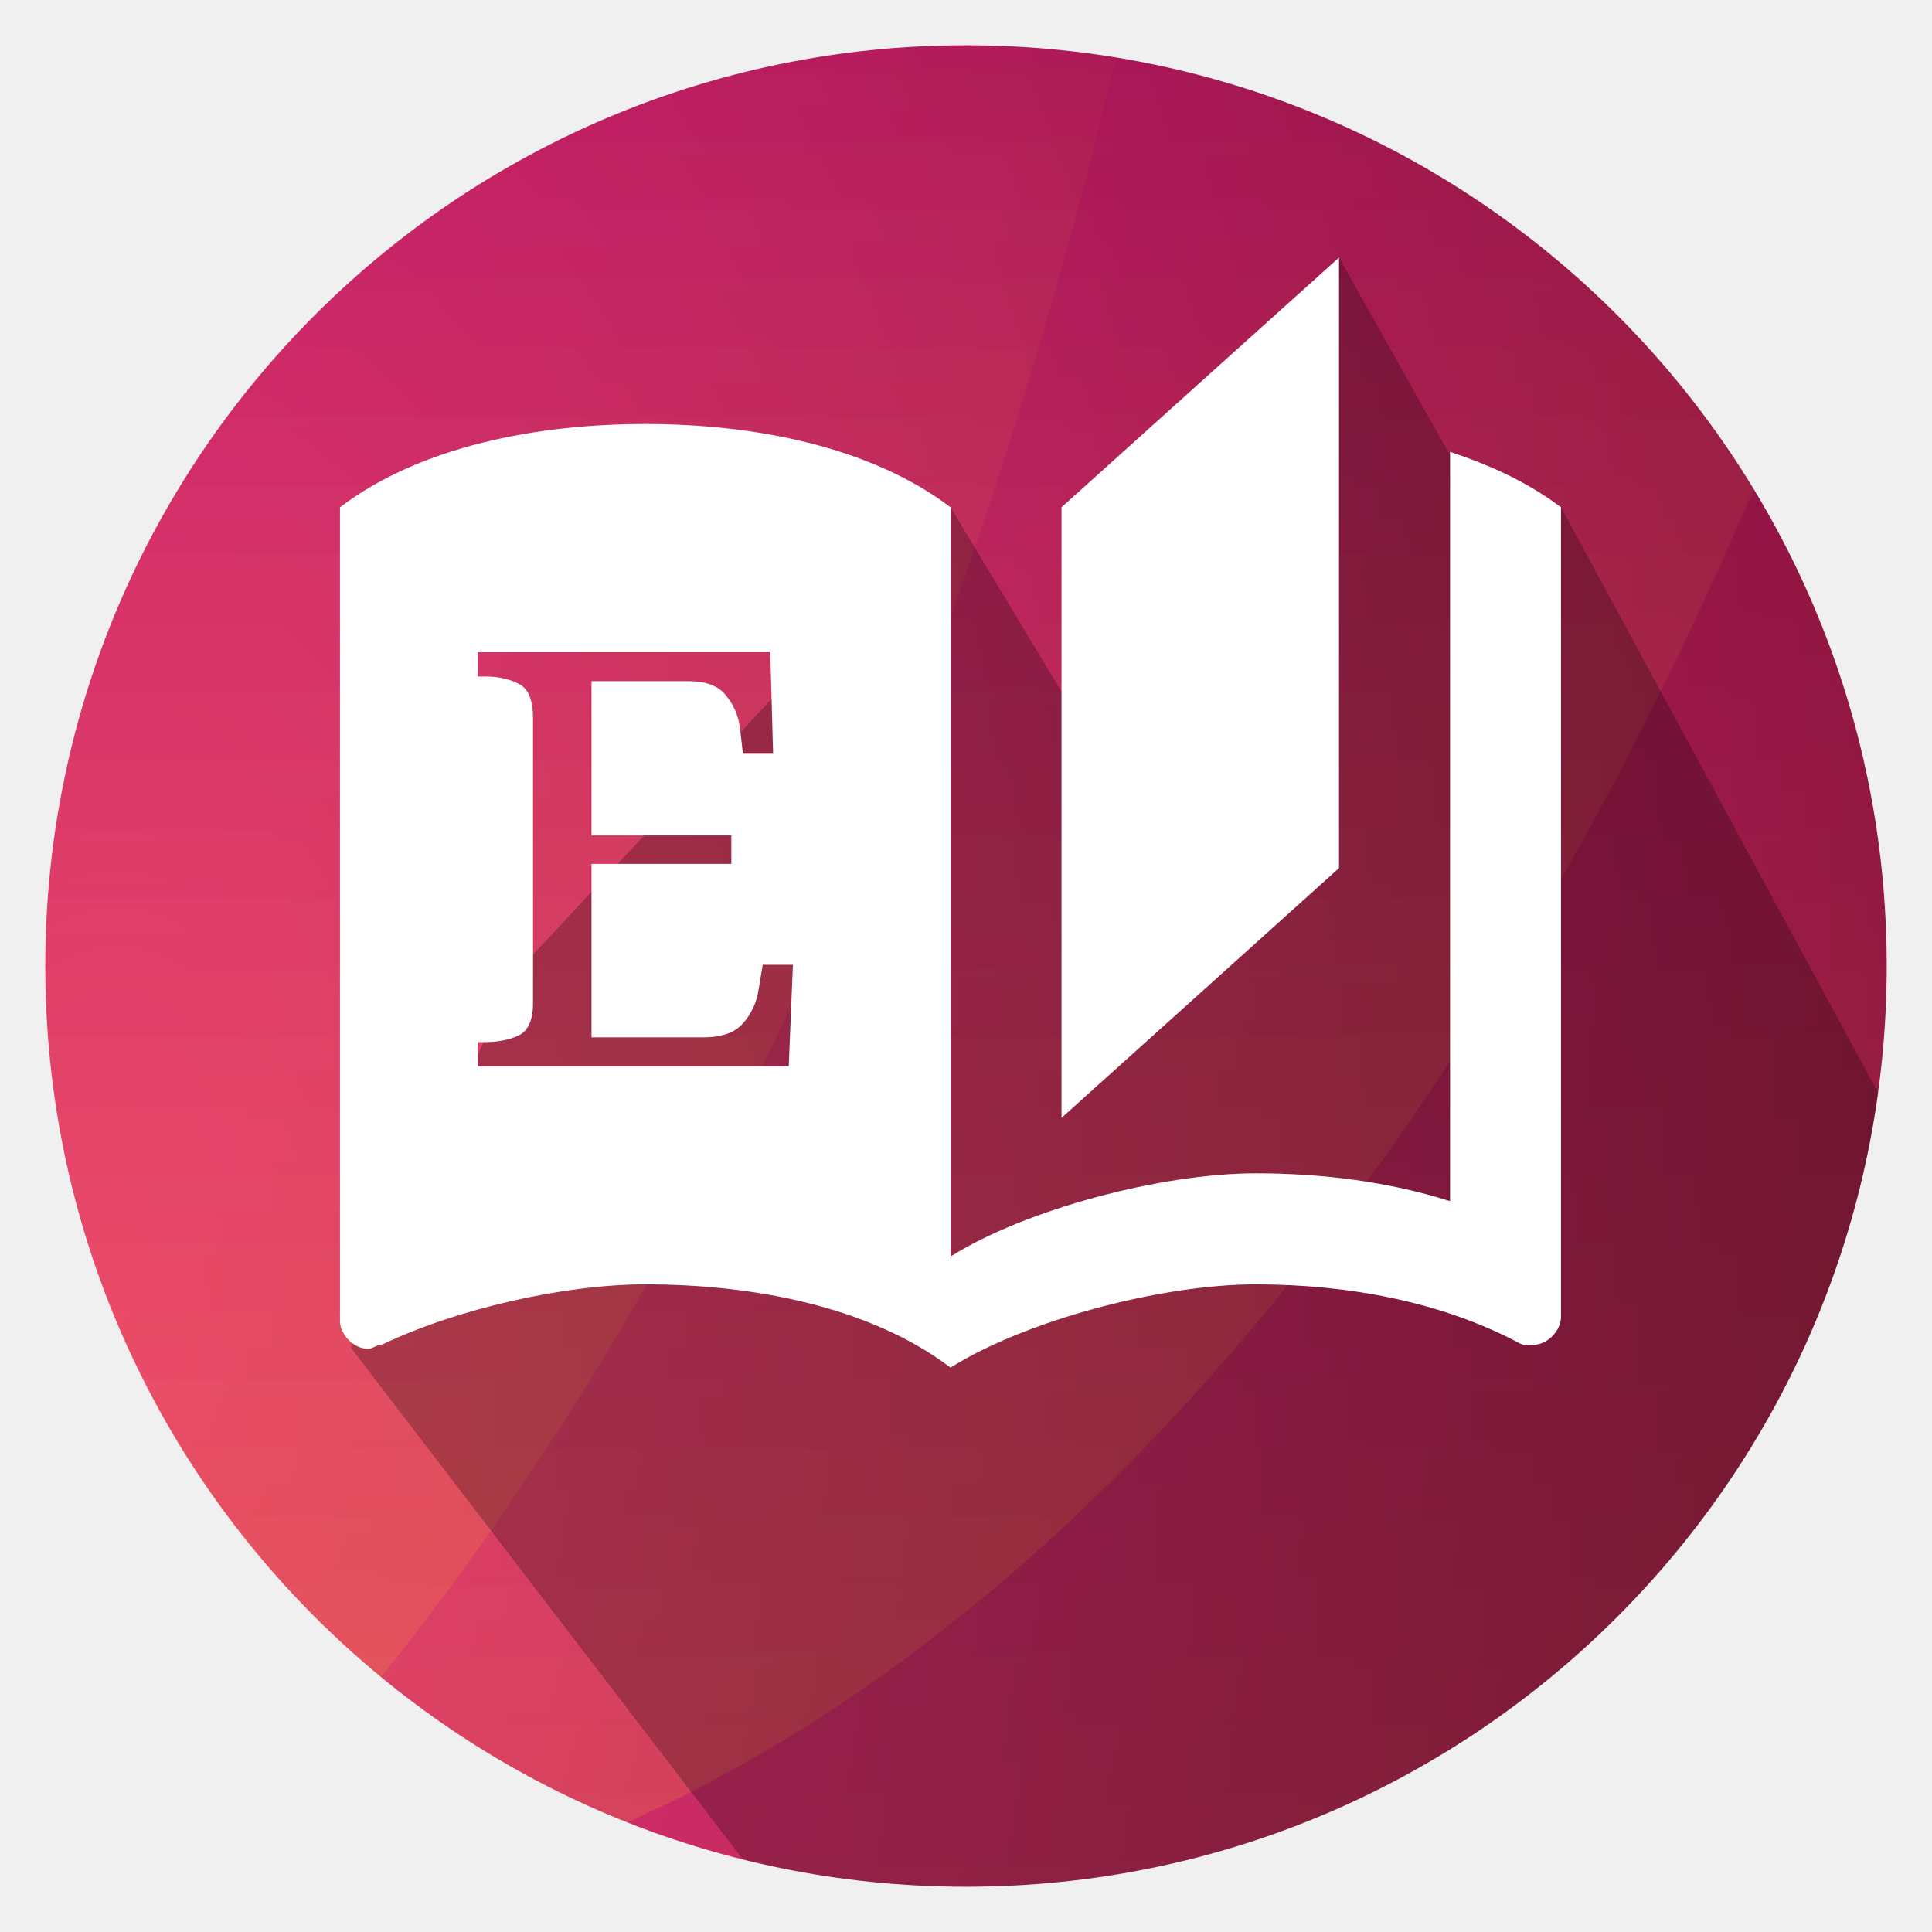
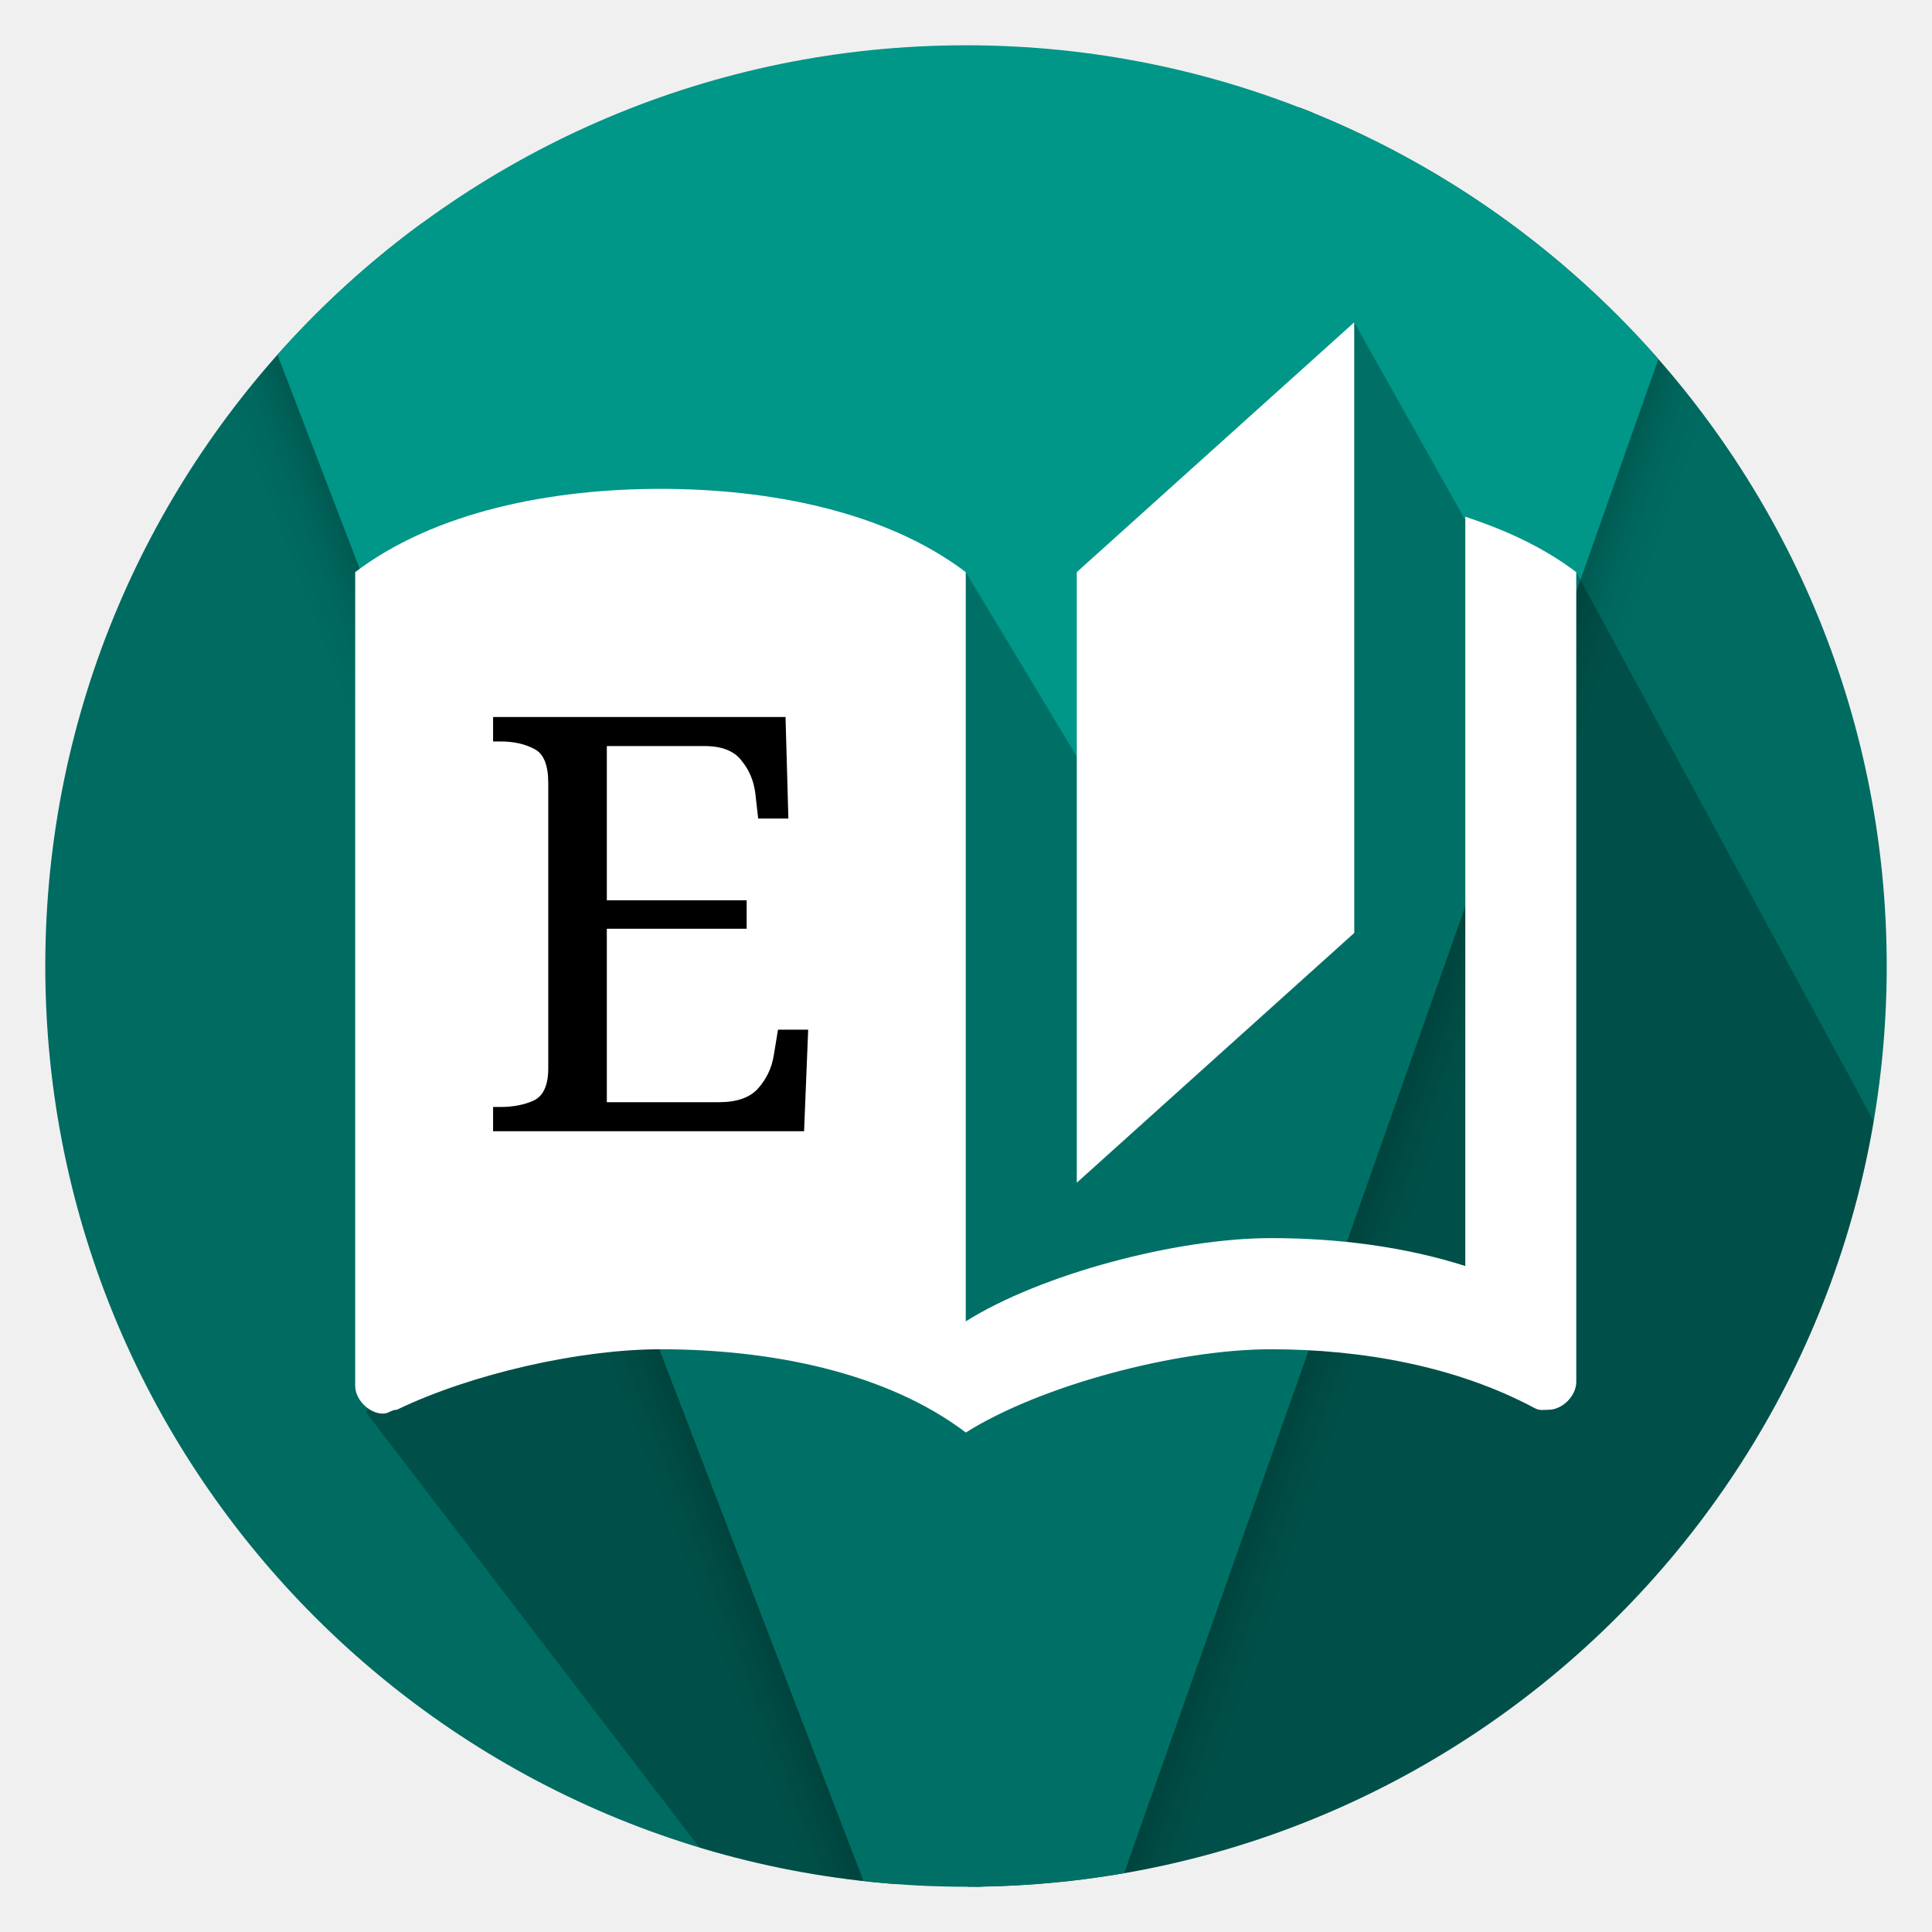
- <svg xmlns="http://www.w3.org/2000/svg" xmlns:ns2="http://www.openswatchbook.org/uri/2009/osb" xmlns:xlink="http://www.w3.org/1999/xlink" width="32px" height="32px" viewBox="0 0 32 32" version="1.1" id="SVGRoot">
+ <svg xmlns="http://www.w3.org/2000/svg" xmlns:ns1="http://www.openswatchbook.org/uri/2009/osb" width="32px" height="32px" viewBox="0 0 32 32" version="1.1" id="SVGRoot">
  <defs id="defs815">
-     <pattern xlink:href="#pattern6304" id="pattern6315" patternTransform="matrix(0.4931986,0,0,0.9116116,51.41549,-93.78757)" />
-     <linearGradient id="linearGradient1579" ns2:paint="solid">
+     <linearGradient id="linearGradient1579" ns1:paint="solid">
      <stop style="stop-color:#00e0ca;stop-opacity:1;" offset="0" id="stop1577" />
    </linearGradient>
-     <clipPath clipPathUnits="userSpaceOnUse" id="clipPath3180">
-       <circle style="fill:#2a0a00;fill-opacity:1;stroke:none;stroke-width:6.025;stroke-miterlimit:4;stroke-dasharray:none;stroke-opacity:0.321" id="circle3182" cx="16" cy="16" r="15.25" />
+     <filter id="filter4222-2" style="color-interpolation-filters:sRGB">
+       <feFlood id="feFlood4224-7" result="flood" flood-color="rgb(0,0,0)" flood-opacity="0.322" />
+       <feComposite id="feComposite4226-0" result="composite1" operator="in" in2="SourceGraphic" in="flood" />
+       <feGaussianBlur id="feGaussianBlur4228-9" result="blur" stdDeviation="2" in="composite1" />
+       <feOffset id="feOffset4230-3" result="offset" dy="0" dx="0" />
+       <feComposite id="feComposite4232-6" result="composite2" operator="over" in2="offset" in="SourceGraphic" />
+     </filter>
+     <clipPath clipPathUnits="userSpaceOnUse" id="clipPath2060">
+       <circle style="fill:#000000;fill-opacity:1;stroke:none;stroke-width:6.025;stroke-miterlimit:4;stroke-dasharray:none;stroke-opacity:0.321" id="circle2062" cx="16" cy="16" r="15.25" />
    </clipPath>
-     <radialGradient gradientUnits="userSpaceOnUse" r="514" cy="281" cx="396" id="a">
-       <stop id="stop6256" stop-color="#D18" offset="0" />
-       <stop id="stop6258" stop-color="#330000" offset="1" />
-     </radialGradient>
-     <linearGradient y2="333" x2="400" y1="148" x1="400" gradientUnits="userSpaceOnUse" id="b">
-       <stop id="stop6261" stop-opacity="0" stop-color="#FA3" offset="0" />
-       <stop id="stop6263" stop-opacity="0.5" stop-color="#FA3" offset="1" />
-     </linearGradient>
-     <linearGradient xlink:href="#b" id="linearGradient6298" gradientUnits="userSpaceOnUse" x1="400" y1="148" x2="400" y2="333" />
-     <linearGradient xlink:href="#b" id="linearGradient6300" gradientUnits="userSpaceOnUse" x1="400" y1="148" x2="400" y2="333" />
-     <linearGradient xlink:href="#b" id="linearGradient6302" gradientUnits="userSpaceOnUse" x1="400" y1="148" x2="400" y2="333" />
-     <pattern patternUnits="userSpaceOnUse" width="198.821" height="154" patternTransform="translate(51.41549,-93.78757)" id="pattern6304">
-       <g transform="matrix(0.2298507,0,0,0.2298507,7.470149,62.0597)" id="g6296">
-         <rect style="fill:#330000" y="0" x="0" width="800" height="400" id="rect6254" />
-         <rect style="fill:url(#a)" y="0" x="0" width="800" height="400" id="rect6268" />
-         <g style="fill-opacity:0.4" id="g6276">
-           <circle style="fill:url(#linearGradient6298)" cx="267.5" cy="61" r="300" id="circle6270" />
-           <circle style="fill:url(#linearGradient6300)" cx="532.5" cy="61" r="300" id="circle6272" />
-           <circle style="fill:url(#linearGradient6302)" cx="400" cy="30" r="300" id="circle6274" />
-         </g>
-       </g>
-     </pattern>
+     <clipPath clipPathUnits="userSpaceOnUse" id="clipPath2075">
+       <circle r="15.25" cy="16" cx="16" id="circle2077" style="fill:#2a0a00;fill-opacity:1;stroke:none;stroke-width:6.025;stroke-miterlimit:4;stroke-dasharray:none;stroke-opacity:0.321" />
+     </clipPath>
  </defs>
+   <g id="layer3">
+     <g id="g2058" clip-path="url(#clipPath2060)">
+       <path id="path4208" d="m 22.55,-3.133 10.784,1.487 0.256,35.549 -5.676,-0.672 -12.147,0.102 z" style="fill:#006b61;fill-opacity:1;fill-rule:evenodd;stroke:#000000;stroke-width:0.24px;stroke-linecap:butt;stroke-linejoin:miter;stroke-opacity:1" />
+       <path id="path4160" d="M 15.48,33.356 -0.71,33.435 -0.896,-1.271 5.524,-1.429 Z" style="fill:#006b61;fill-opacity:1;fill-rule:evenodd;stroke:none;stroke-width:0.24px;stroke-linecap:butt;stroke-linejoin:miter;stroke-opacity:1" />
+       <path transform="matrix(0.2605174,0,0,0.2208559,0.31393,-200.1685)" id="path4156" d="M 105.131,930.254 62.239,1073.65 3.994,894.708 c 72.431,-13.818 112.43,-6.136 101.137,35.546 z" style="fill:#009688;fill-opacity:1;fill-rule:evenodd;stroke:none;stroke-width:1px;stroke-linecap:butt;stroke-linejoin:miter;stroke-opacity:1;filter:url(#filter4222-2)" />
+     </g>
+   </g>
  <g id="layer1">
-     <circle style="fill:url(#pattern6315);fill-opacity:1;stroke:none;stroke-width:6.025;stroke-miterlimit:4;stroke-dasharray:none;stroke-opacity:0.321" id="path1416-3-9" cx="16" cy="16" r="15.25" />
-     <path style="fill:#000000;fill-opacity:0.251;stroke:none;stroke-width:0.919px;stroke-linecap:butt;stroke-linejoin:miter;stroke-opacity:1" d="M 5.808,22.318 14.014,33.03 30.282,30.941 32.216,20.147 25.856,8.403 24.274,7.997 22.179,4.266 17.754,11.743 15.744,8.403 8.475,16.19 Z" id="path3112" clip-path="url(#clipPath3180)" />
-     <path style="fill:#ffffff;fill-opacity:1;stroke-width:0.038;stroke:none;stroke-opacity:0.709;stroke-miterlimit:4;stroke-dasharray:none" d="M 22.178 4.266 L 17.582 8.402 L 17.582 18.516 L 22.178 14.379 L 22.178 4.266 z M 10.688 7.023 C 8.895 7.023 6.964 7.391 5.631 8.402 L 5.631 21.879 C 5.631 22.109 5.862 22.34 6.092 22.34 C 6.184 22.34 6.228 22.275 6.32 22.275 C 7.561 21.678 9.355 21.273 10.688 21.273 C 12.48 21.273 14.411 21.641 15.744 22.652 C 16.985 21.871 19.236 21.273 20.799 21.273 C 22.316 21.273 23.879 21.559 25.166 22.248 C 25.258 22.294 25.305 22.275 25.396 22.275 C 25.626 22.275 25.855 22.044 25.855 21.814 L 25.855 8.402 C 25.304 7.989 24.707 7.714 24.018 7.484 L 24.018 9.322 L 24.018 14.379 L 24.018 19.895 C 23.006 19.573 21.902 19.434 20.799 19.434 C 19.236 19.434 16.985 20.031 15.744 20.812 L 15.744 14.379 L 15.744 10.242 L 15.744 8.402 C 14.411 7.391 12.48 7.023 10.688 7.023 z M 7.914 10.803 L 12.758 10.803 L 12.805 12.484 L 12.305 12.484 L 12.258 12.07 C 12.232 11.859 12.155 11.677 12.027 11.523 C 11.906 11.363 11.7 11.283 11.412 11.283 L 9.797 11.283 L 9.797 13.838 L 12.113 13.838 L 12.113 14.309 L 9.797 14.309 L 9.797 17.182 L 11.652 17.182 C 11.953 17.182 12.17 17.105 12.305 16.951 C 12.446 16.791 12.532 16.606 12.564 16.395 L 12.633 15.98 L 13.133 15.98 L 13.064 17.662 L 7.914 17.662 L 7.914 17.26 L 8.039 17.26 C 8.25 17.26 8.434 17.223 8.588 17.152 C 8.748 17.075 8.828 16.897 8.828 16.615 L 8.828 11.896 C 8.828 11.595 8.751 11.407 8.598 11.33 C 8.444 11.247 8.257 11.205 8.039 11.205 L 7.914 11.205 L 7.914 10.803 z " id="path1403" />
+     <path style="fill:#000000;fill-opacity:0.251;stroke:none;stroke-width:0.919px;stroke-linecap:butt;stroke-linejoin:miter;stroke-opacity:1" d="M 6.061,23.391 14.267,34.104 30.534,32.015 32.469,21.221 26.108,9.477 24.526,9.071 22.431,5.34 18.006,12.817 15.996,9.477 8.728,17.264 Z" id="path3112" clip-path="url(#clipPath2075)" />
+     <rect style="fill:#000000;fill-opacity:1;stroke:#000000;stroke-width:0.246;stroke-miterlimit:4;stroke-dasharray:none;stroke-opacity:1" id="rect845" width="7.581" height="9.316" x="6.759" y="9.806" />
+     <path style="fill:#ffffff;fill-opacity:1;stroke:none;stroke-width:0.038;stroke-miterlimit:4;stroke-dasharray:none;stroke-opacity:0.709" d="M 22.43,5.339 17.835,9.476 V 19.589 l 4.596,-4.137 z M 10.94,8.097 c -1.793,0 -3.724,0.368 -5.057,1.379 V 22.953 c 0,0.23 0.231,0.461 0.461,0.461 0.092,0 0.137,-0.064 0.229,-0.064 1.241,-0.598 3.034,-1.002 4.367,-1.002 1.793,0 3.724,0.368 5.057,1.379 1.241,-0.781 3.492,-1.379 5.055,-1.379 1.517,0 3.08,0.285 4.367,0.975 0.092,0.046 0.139,0.027 0.23,0.027 0.23,0 0.459,-0.231 0.459,-0.461 V 9.476 C 25.557,9.062 24.96,8.788 24.27,8.558 v 1.838 5.057 5.516 C 23.259,20.647 22.155,20.507 21.051,20.507 c -1.563,0 -3.814,0.598 -5.055,1.379 V 15.453 11.316 9.476 C 14.664,8.465 12.733,8.097 10.94,8.097 Z M 8.167,11.876 h 4.844 l 0.047,1.682 h -0.5 l -0.047,-0.414 c -0.026,-0.211 -0.102,-0.393 -0.23,-0.547 -0.122,-0.16 -0.327,-0.24 -0.615,-0.24 h -1.615 v 2.555 h 2.316 v 0.471 h -2.316 v 2.873 h 1.855 c 0.301,0 0.518,-0.077 0.652,-0.23 0.141,-0.16 0.228,-0.345 0.26,-0.557 l 0.068,-0.414 h 0.5 l -0.068,1.682 H 8.167 v -0.402 h 0.125 c 0.211,0 0.395,-0.037 0.549,-0.107 0.16,-0.077 0.24,-0.255 0.24,-0.537 v -4.719 c 0,-0.301 -0.077,-0.49 -0.23,-0.566 -0.154,-0.083 -0.341,-0.125 -0.559,-0.125 h -0.125 z" id="path1403" />
  </g>
</svg>
